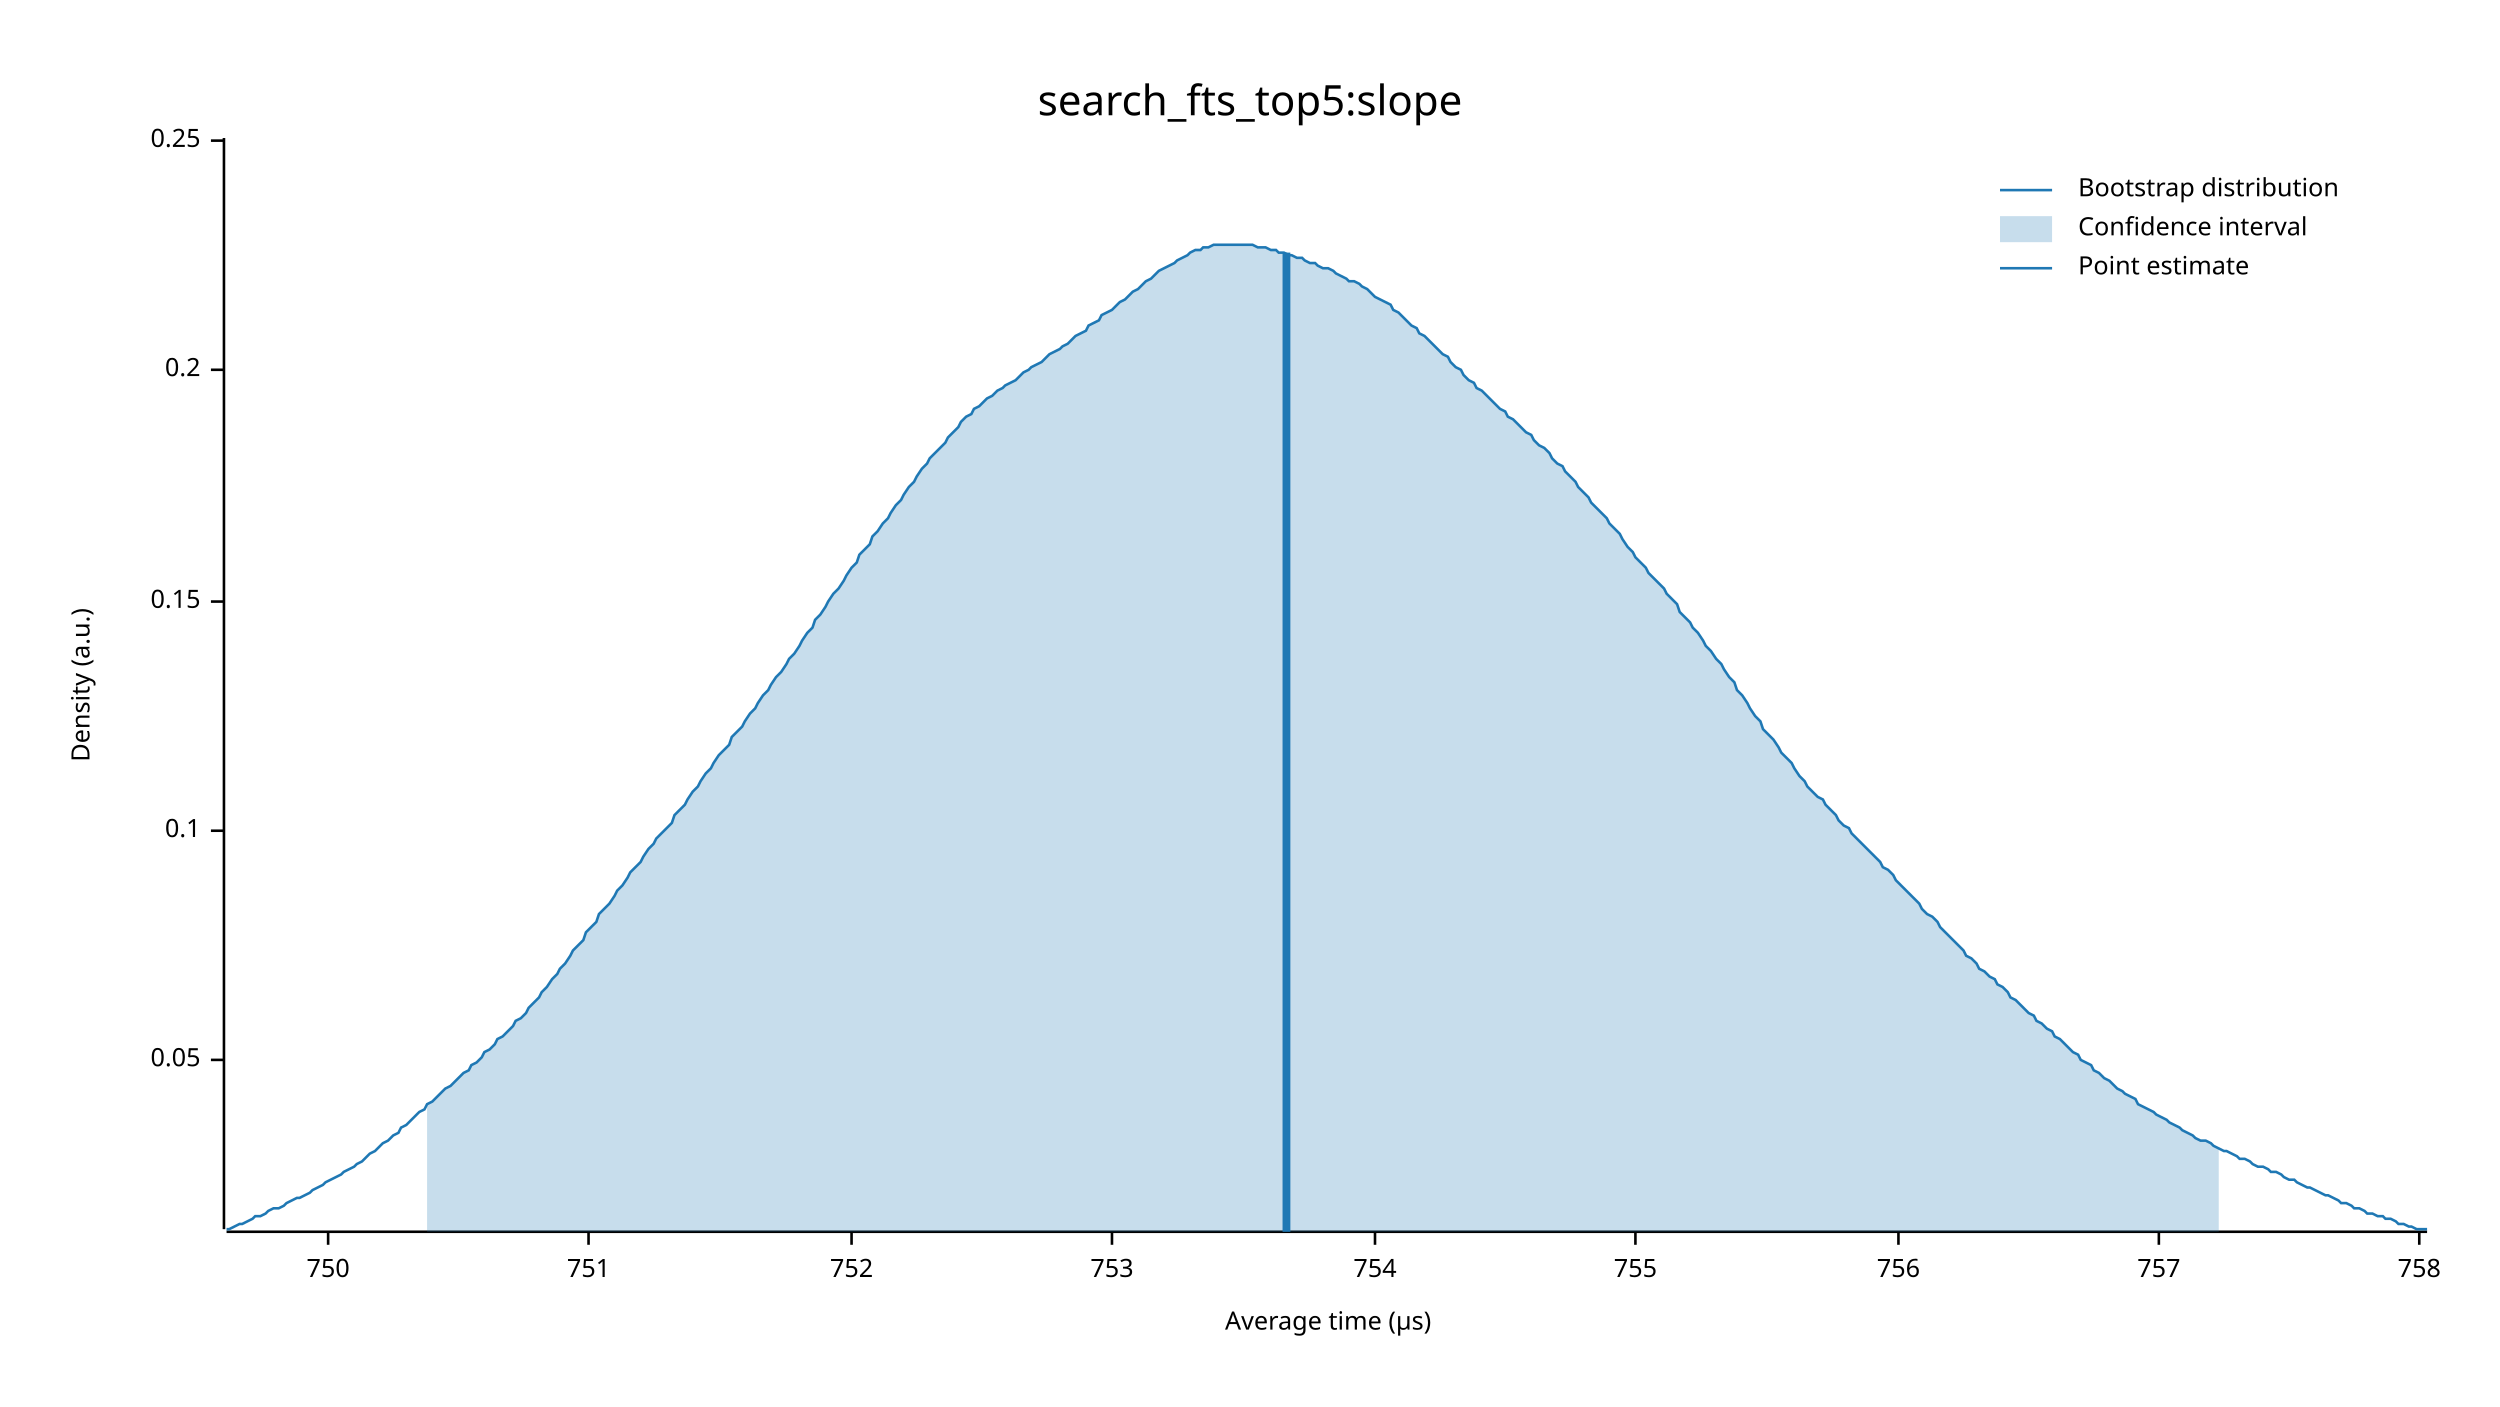
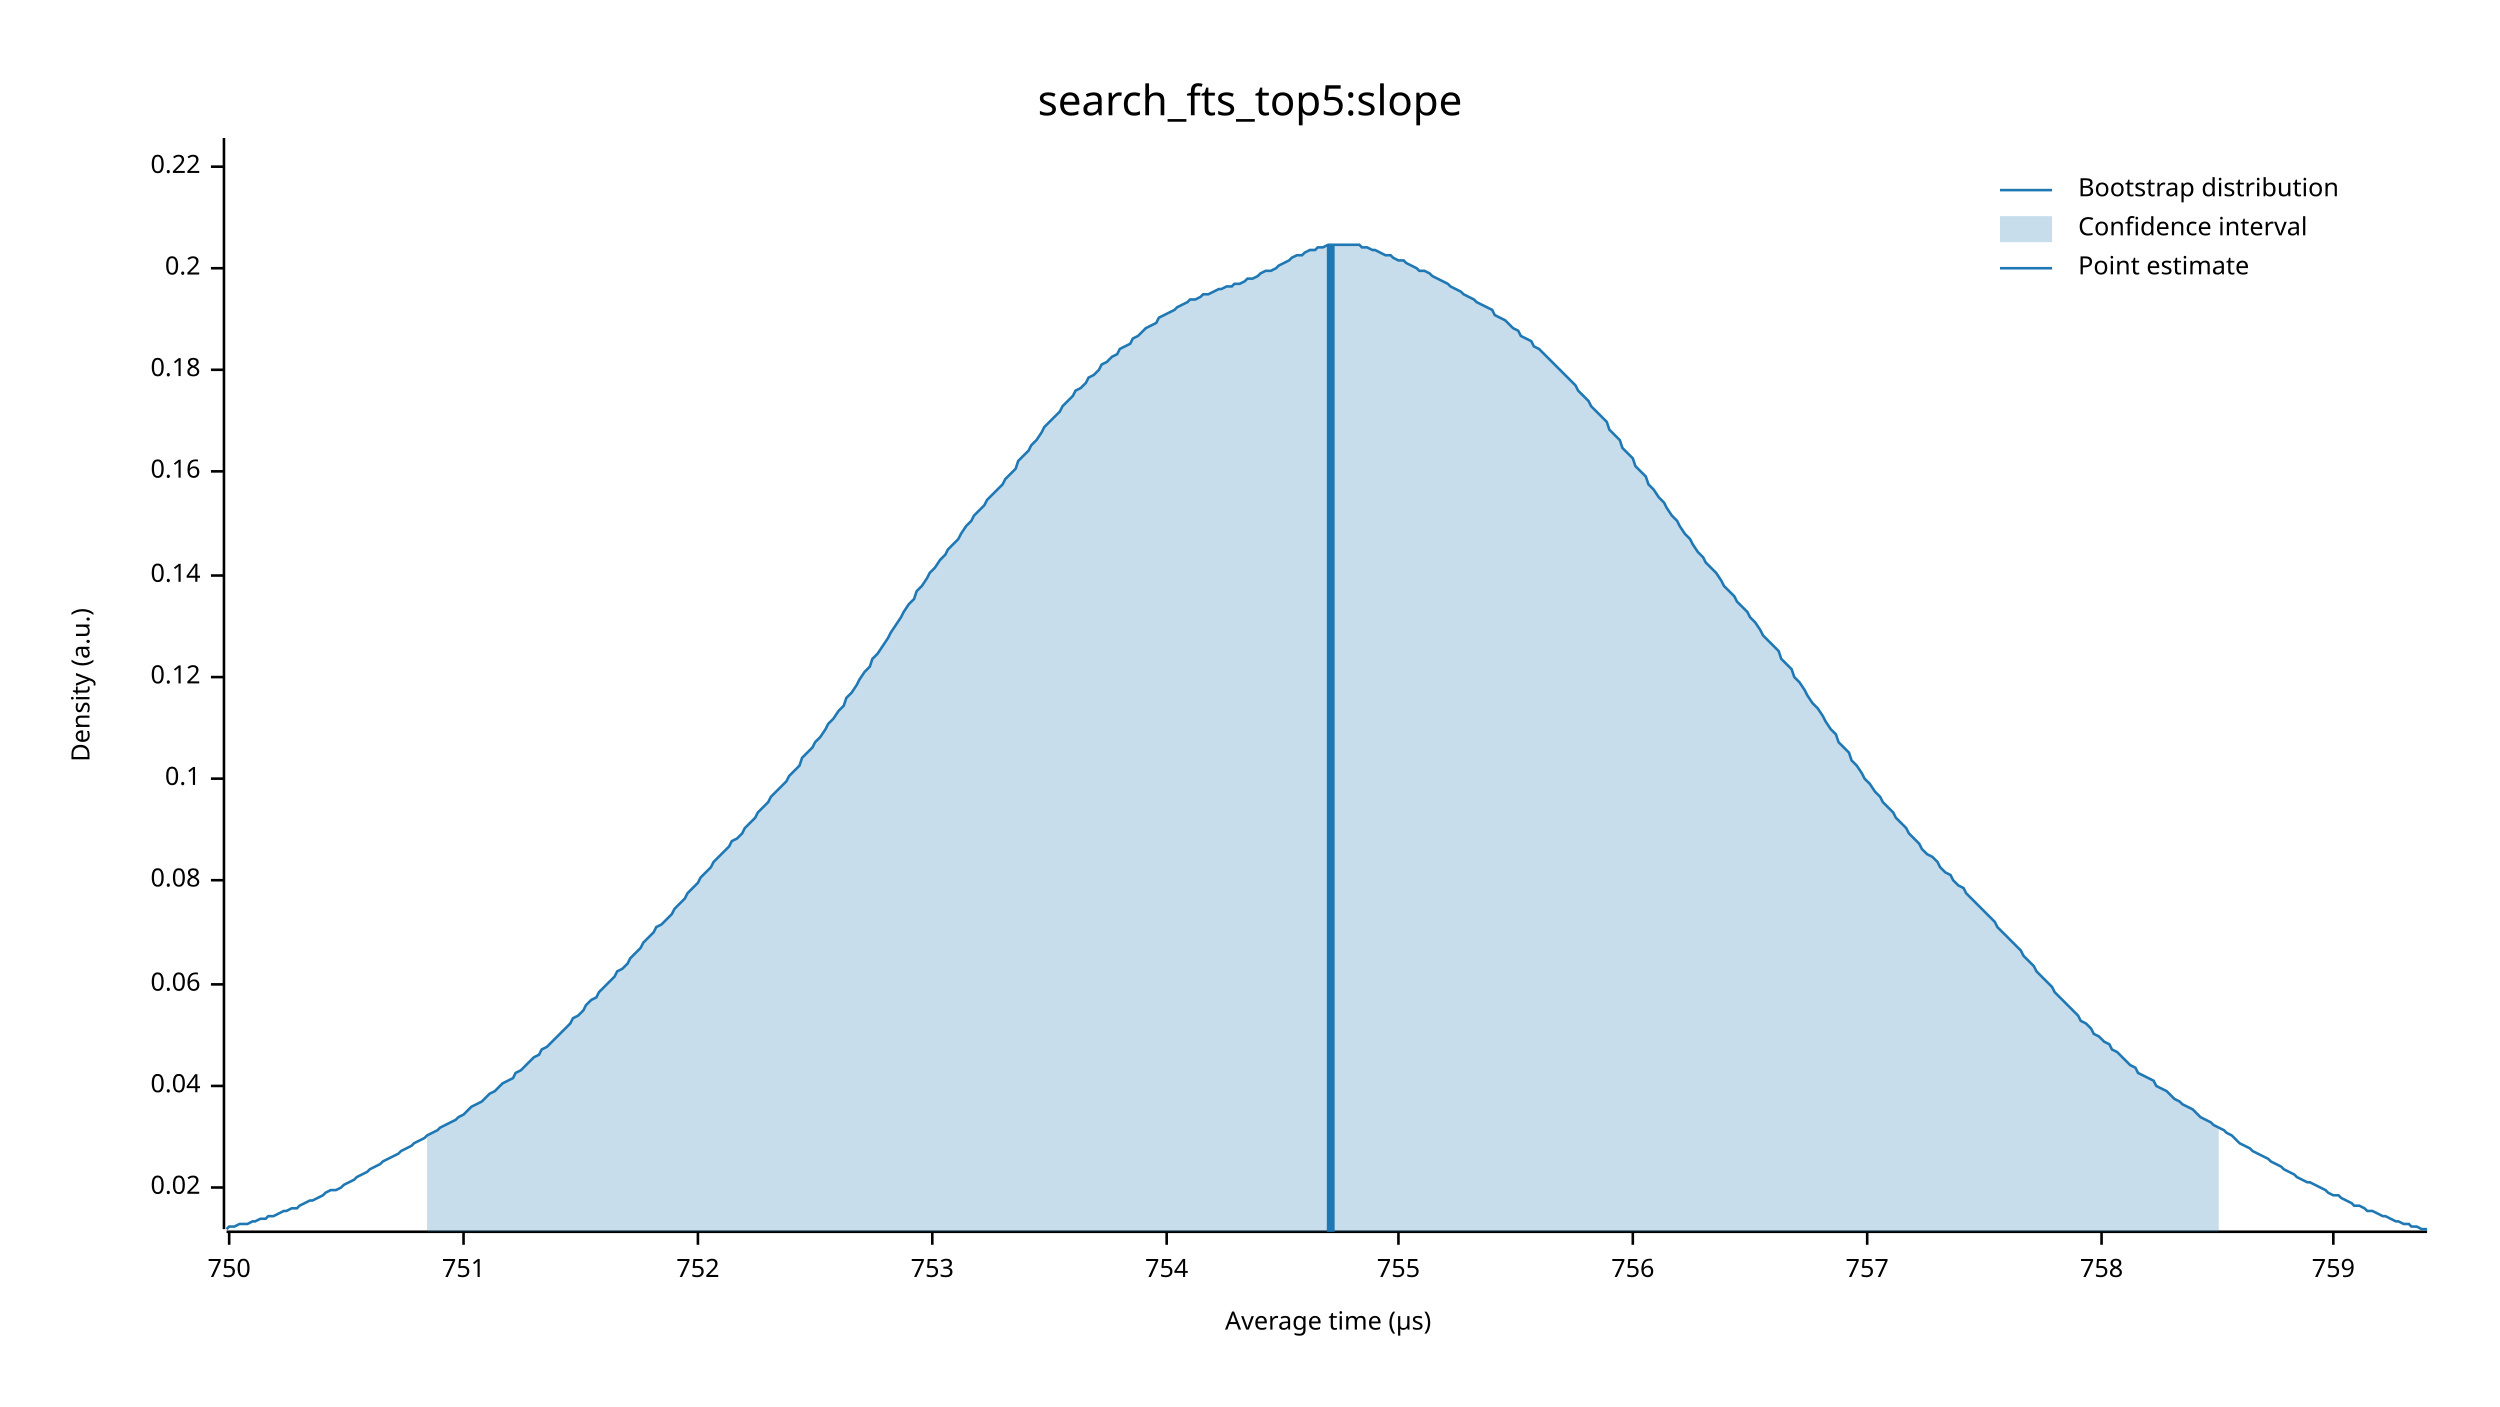
<svg xmlns="http://www.w3.org/2000/svg" width="960" height="540" viewBox="0 0 960 540">
  <text x="480" y="32" dy="0.76em" text-anchor="middle" font-family="sans-serif" font-size="16.129" opacity="1" fill="#000000">
search_fts_top5:slope
</text>
  <text x="27" y="263" dy="0.76em" text-anchor="middle" font-family="sans-serif" font-size="9.677" opacity="1" fill="#000000" transform="rotate(270, 27, 263)">
Density (a.u.)
</text>
  <text x="510" y="513" dy="-0.5ex" text-anchor="middle" font-family="sans-serif" font-size="9.677" opacity="1" fill="#000000">
Average time (µs)
</text>
  <polyline fill="none" opacity="1" stroke="#000000" stroke-width="1" points="86,53 86,472 " />
-   <text x="77" y="407" dy="0.5ex" text-anchor="end" font-family="sans-serif" font-size="9.677" opacity="1" fill="#000000">
- 0.05
+   <text x="77" y="456" dy="0.5ex" text-anchor="end" font-family="sans-serif" font-size="9.677" opacity="1" fill="#000000">
+ 0.02
</text>
-   <polyline fill="none" opacity="1" stroke="#000000" stroke-width="1" points="81,407 86,407 " />
-   <text x="77" y="319" dy="0.5ex" text-anchor="end" font-family="sans-serif" font-size="9.677" opacity="1" fill="#000000">
+   <polyline fill="none" opacity="1" stroke="#000000" stroke-width="1" points="81,456 86,456 " />
+   <text x="77" y="417" dy="0.5ex" text-anchor="end" font-family="sans-serif" font-size="9.677" opacity="1" fill="#000000">
+ 0.04
+ </text>
+   <polyline fill="none" opacity="1" stroke="#000000" stroke-width="1" points="81,417 86,417 " />
+   <text x="77" y="378" dy="0.5ex" text-anchor="end" font-family="sans-serif" font-size="9.677" opacity="1" fill="#000000">
+ 0.06
+ </text>
+   <polyline fill="none" opacity="1" stroke="#000000" stroke-width="1" points="81,378 86,378 " />
+   <text x="77" y="338" dy="0.5ex" text-anchor="end" font-family="sans-serif" font-size="9.677" opacity="1" fill="#000000">
+ 0.08
+ </text>
+   <polyline fill="none" opacity="1" stroke="#000000" stroke-width="1" points="81,338 86,338 " />
+   <text x="77" y="299" dy="0.5ex" text-anchor="end" font-family="sans-serif" font-size="9.677" opacity="1" fill="#000000">
0.1
</text>
-   <polyline fill="none" opacity="1" stroke="#000000" stroke-width="1" points="81,319 86,319 " />
-   <text x="77" y="231" dy="0.5ex" text-anchor="end" font-family="sans-serif" font-size="9.677" opacity="1" fill="#000000">
- 0.15
+   <polyline fill="none" opacity="1" stroke="#000000" stroke-width="1" points="81,299 86,299 " />
+   <text x="77" y="260" dy="0.5ex" text-anchor="end" font-family="sans-serif" font-size="9.677" opacity="1" fill="#000000">
+ 0.12
</text>
-   <polyline fill="none" opacity="1" stroke="#000000" stroke-width="1" points="81,231 86,231 " />
+   <polyline fill="none" opacity="1" stroke="#000000" stroke-width="1" points="81,260 86,260 " />
+   <text x="77" y="221" dy="0.5ex" text-anchor="end" font-family="sans-serif" font-size="9.677" opacity="1" fill="#000000">
+ 0.14
+ </text>
+   <polyline fill="none" opacity="1" stroke="#000000" stroke-width="1" points="81,221 86,221 " />
+   <text x="77" y="181" dy="0.5ex" text-anchor="end" font-family="sans-serif" font-size="9.677" opacity="1" fill="#000000">
+ 0.16
+ </text>
+   <polyline fill="none" opacity="1" stroke="#000000" stroke-width="1" points="81,181 86,181 " />
  <text x="77" y="142" dy="0.5ex" text-anchor="end" font-family="sans-serif" font-size="9.677" opacity="1" fill="#000000">
+ 0.18
+ </text>
+   <polyline fill="none" opacity="1" stroke="#000000" stroke-width="1" points="81,142 86,142 " />
+   <text x="77" y="103" dy="0.5ex" text-anchor="end" font-family="sans-serif" font-size="9.677" opacity="1" fill="#000000">
0.2
</text>
-   <polyline fill="none" opacity="1" stroke="#000000" stroke-width="1" points="81,142 86,142 " />
-   <text x="77" y="54" dy="0.5ex" text-anchor="end" font-family="sans-serif" font-size="9.677" opacity="1" fill="#000000">
- 0.25
+   <polyline fill="none" opacity="1" stroke="#000000" stroke-width="1" points="81,103 86,103 " />
+   <text x="77" y="64" dy="0.5ex" text-anchor="end" font-family="sans-serif" font-size="9.677" opacity="1" fill="#000000">
+ 0.22
</text>
-   <polyline fill="none" opacity="1" stroke="#000000" stroke-width="1" points="81,54 86,54 " />
+   <polyline fill="none" opacity="1" stroke="#000000" stroke-width="1" points="81,64 86,64 " />
  <polyline fill="none" opacity="1" stroke="#000000" stroke-width="1" points="87,473 932,473 " />
-   <text x="126" y="483" dy="0.76em" text-anchor="middle" font-family="sans-serif" font-size="9.677" opacity="1" fill="#000000">
+   <text x="88" y="483" dy="0.76em" text-anchor="middle" font-family="sans-serif" font-size="9.677" opacity="1" fill="#000000">
750
</text>
-   <polyline fill="none" opacity="1" stroke="#000000" stroke-width="1" points="126,473 126,478 " />
-   <text x="226" y="483" dy="0.76em" text-anchor="middle" font-family="sans-serif" font-size="9.677" opacity="1" fill="#000000">
+   <polyline fill="none" opacity="1" stroke="#000000" stroke-width="1" points="88,473 88,478 " />
+   <text x="178" y="483" dy="0.76em" text-anchor="middle" font-family="sans-serif" font-size="9.677" opacity="1" fill="#000000">
751
</text>
-   <polyline fill="none" opacity="1" stroke="#000000" stroke-width="1" points="226,473 226,478 " />
-   <text x="327" y="483" dy="0.76em" text-anchor="middle" font-family="sans-serif" font-size="9.677" opacity="1" fill="#000000">
+   <polyline fill="none" opacity="1" stroke="#000000" stroke-width="1" points="178,473 178,478 " />
+   <text x="268" y="483" dy="0.76em" text-anchor="middle" font-family="sans-serif" font-size="9.677" opacity="1" fill="#000000">
752
</text>
-   <polyline fill="none" opacity="1" stroke="#000000" stroke-width="1" points="327,473 327,478 " />
-   <text x="427" y="483" dy="0.76em" text-anchor="middle" font-family="sans-serif" font-size="9.677" opacity="1" fill="#000000">
+   <polyline fill="none" opacity="1" stroke="#000000" stroke-width="1" points="268,473 268,478 " />
+   <text x="358" y="483" dy="0.76em" text-anchor="middle" font-family="sans-serif" font-size="9.677" opacity="1" fill="#000000">
753
</text>
-   <polyline fill="none" opacity="1" stroke="#000000" stroke-width="1" points="427,473 427,478 " />
-   <text x="528" y="483" dy="0.76em" text-anchor="middle" font-family="sans-serif" font-size="9.677" opacity="1" fill="#000000">
+   <polyline fill="none" opacity="1" stroke="#000000" stroke-width="1" points="358,473 358,478 " />
+   <text x="448" y="483" dy="0.76em" text-anchor="middle" font-family="sans-serif" font-size="9.677" opacity="1" fill="#000000">
754
</text>
-   <polyline fill="none" opacity="1" stroke="#000000" stroke-width="1" points="528,473 528,478 " />
-   <text x="628" y="483" dy="0.76em" text-anchor="middle" font-family="sans-serif" font-size="9.677" opacity="1" fill="#000000">
+   <polyline fill="none" opacity="1" stroke="#000000" stroke-width="1" points="448,473 448,478 " />
+   <text x="537" y="483" dy="0.76em" text-anchor="middle" font-family="sans-serif" font-size="9.677" opacity="1" fill="#000000">
755
</text>
-   <polyline fill="none" opacity="1" stroke="#000000" stroke-width="1" points="628,473 628,478 " />
-   <text x="729" y="483" dy="0.76em" text-anchor="middle" font-family="sans-serif" font-size="9.677" opacity="1" fill="#000000">
+   <polyline fill="none" opacity="1" stroke="#000000" stroke-width="1" points="537,473 537,478 " />
+   <text x="627" y="483" dy="0.76em" text-anchor="middle" font-family="sans-serif" font-size="9.677" opacity="1" fill="#000000">
756
</text>
-   <polyline fill="none" opacity="1" stroke="#000000" stroke-width="1" points="729,473 729,478 " />
-   <text x="829" y="483" dy="0.76em" text-anchor="middle" font-family="sans-serif" font-size="9.677" opacity="1" fill="#000000">
+   <polyline fill="none" opacity="1" stroke="#000000" stroke-width="1" points="627,473 627,478 " />
+   <text x="717" y="483" dy="0.76em" text-anchor="middle" font-family="sans-serif" font-size="9.677" opacity="1" fill="#000000">
757
</text>
-   <polyline fill="none" opacity="1" stroke="#000000" stroke-width="1" points="829,473 829,478 " />
-   <text x="929" y="483" dy="0.76em" text-anchor="middle" font-family="sans-serif" font-size="9.677" opacity="1" fill="#000000">
+   <polyline fill="none" opacity="1" stroke="#000000" stroke-width="1" points="717,473 717,478 " />
+   <text x="807" y="483" dy="0.76em" text-anchor="middle" font-family="sans-serif" font-size="9.677" opacity="1" fill="#000000">
758
</text>
-   <polyline fill="none" opacity="1" stroke="#000000" stroke-width="1" points="929,473 929,478 " />
-   <polyline fill="none" opacity="1" stroke="#1F78B4" stroke-width="1" points="87,472 88,472 90,471 92,470 93,470 95,469 97,468 98,467 100,467 102,466 103,465 105,464 107,464 109,463 110,462 112,461 114,460 115,460 117,459 119,458 120,457 122,456 124,455 125,454 127,453 129,452 131,451 132,450 134,449 136,448 137,447 139,446 141,444 142,443 144,442 146,440 147,439 149,438 151,436 153,435 154,433 156,432 158,430 159,429 161,427 163,426 164,424 166,423 168,421 169,420 171,418 173,417 175,415 176,414 178,412 180,411 181,409 183,408 185,406 186,404 188,403 190,401 191,399 193,398 195,396 197,394 198,392 200,391 202,389 203,387 205,385 207,383 208,381 210,379 212,376 214,374 215,372 217,370 219,367 220,365 222,363 224,361 225,358 227,356 229,354 230,351 232,349 234,347 236,344 237,342 239,340 241,337 242,335 244,333 246,331 247,329 249,326 251,324 252,322 254,320 256,318 258,316 259,313 261,311 263,309 264,307 266,304 268,302 269,300 271,297 273,295 274,293 276,290 278,288 280,286 281,283 283,281 285,279 286,277 288,274 290,272 291,270 293,267 295,265 296,263 298,260 300,258 302,255 303,253 305,251 307,248 308,246 310,243 312,241 313,238 315,236 317,233 318,231 320,228 322,226 324,223 325,221 327,218 329,216 330,213 332,211 334,209 335,206 337,204 339,201 341,199 342,197 344,194 346,192 347,190 349,187 351,185 352,183 354,180 356,178 357,176 359,174 361,172 363,170 364,168 366,166 368,164 369,162 371,160 373,159 374,157 376,156 378,154 379,153 381,152 383,150 385,149 386,148 388,147 390,146 391,145 393,143 395,142 396,141 398,140 400,139 401,138 403,136 405,135 407,134 408,133 410,132 412,130 413,129 415,128 417,127 418,125 420,124 422,123 423,121 425,120 427,119 429,117 430,116 432,115 434,113 435,112 437,111 439,109 440,108 442,107 444,105 445,104 447,103 449,102 451,101 452,100 454,99 456,98 457,97 459,96 461,96 462,95 464,95 466,94 468,94 469,94 471,94 473,94 474,94 476,94 478,94 479,94 481,94 483,95 484,95 486,95 488,96 490,96 491,97 493,97 495,98 496,98 498,99 500,99 501,100 503,101 505,101 506,102 508,103 510,103 512,104 513,105 515,106 517,107 518,108 520,108 522,109 523,110 525,111 527,113 528,114 530,115 532,116 534,117 535,119 537,120 539,122 540,123 542,125 544,126 545,128 547,129 549,131 550,132 552,134 554,136 556,137 557,139 559,141 561,142 562,144 564,146 566,147 567,149 569,150 571,152 573,154 574,155 576,157 578,158 579,160 581,161 583,163 584,164 586,166 588,167 589,169 591,171 593,172 595,174 596,176 598,178 600,179 601,181 603,183 605,185 606,187 608,189 610,191 611,193 613,195 615,197 617,199 618,201 620,203 622,205 623,207 625,210 627,212 628,214 630,216 632,218 633,220 635,222 637,224 639,226 640,228 642,230 644,232 645,235 647,237 649,239 650,241 652,243 654,246 655,248 657,250 659,253 661,255 662,257 664,260 666,262 667,265 669,267 671,270 672,272 674,275 676,277 677,280 679,282 681,284 683,287 684,289 686,291 688,293 689,295 691,298 693,300 694,302 696,304 698,306 700,307 701,309 703,311 705,313 706,315 708,317 710,318 711,320 713,322 715,324 716,325 718,327 720,329 722,331 723,333 725,334 727,336 728,338 730,340 732,342 733,343 735,345 737,347 738,349 740,351 742,352 744,354 745,356 747,358 749,360 750,361 752,363 754,365 755,367 757,368 759,370 760,372 762,373 764,375 766,376 767,378 769,379 771,381 772,383 774,384 776,386 777,387 779,389 781,390 782,392 784,393 786,395 788,396 789,398 791,399 793,401 794,402 796,404 798,405 799,407 801,408 803,409 804,411 806,412 808,414 810,415 811,416 813,418 815,419 816,420 818,421 820,422 821,424 823,425 825,426 827,427 828,428 830,429 832,430 833,431 835,432 837,433 838,434 840,435 842,436 843,437 845,438 847,438 849,439 850,440 852,441 854,442 855,442 857,443 859,444 860,445 862,445 864,446 865,447 867,448 869,448 871,449 872,450 874,450 876,451 877,452 879,453 881,453 882,454 884,455 886,456 887,456 889,457 891,458 893,459 894,459 896,460 898,461 899,462 901,462 903,463 904,464 906,464 908,465 909,466 911,466 913,467 915,467 916,468 918,468 920,469 921,470 923,470 925,471 926,471 928,472 930,472 932,472 " />
-   <polygon opacity="0.25" fill="#1F78B4" points="164,424 166,423 168,421 169,420 171,418 173,417 175,415 176,414 178,412 180,411 181,409 183,408 185,406 186,404 188,403 190,401 191,399 193,398 195,396 197,394 198,392 200,391 202,389 203,387 205,385 207,383 208,381 210,379 212,376 214,374 215,372 217,370 219,367 220,365 222,363 224,361 225,358 227,356 229,354 230,351 232,349 234,347 236,344 237,342 239,340 241,337 242,335 244,333 246,331 247,329 249,326 251,324 252,322 254,320 256,318 258,316 259,313 261,311 263,309 264,307 266,304 268,302 269,300 271,297 273,295 274,293 276,290 278,288 280,286 281,283 283,281 285,279 286,277 288,274 290,272 291,270 293,267 295,265 296,263 298,260 300,258 302,255 303,253 305,251 307,248 308,246 310,243 312,241 313,238 315,236 317,233 318,231 320,228 322,226 324,223 325,221 327,218 329,216 330,213 332,211 334,209 335,206 337,204 339,201 341,199 342,197 344,194 346,192 347,190 349,187 351,185 352,183 354,180 356,178 357,176 359,174 361,172 363,170 364,168 366,166 368,164 369,162 371,160 373,159 374,157 376,156 378,154 379,153 381,152 383,150 385,149 386,148 388,147 390,146 391,145 393,143 395,142 396,141 398,140 400,139 401,138 403,136 405,135 407,134 408,133 410,132 412,130 413,129 415,128 417,127 418,125 420,124 422,123 423,121 425,120 427,119 429,117 430,116 432,115 434,113 435,112 437,111 439,109 440,108 442,107 444,105 445,104 447,103 449,102 451,101 452,100 454,99 456,98 457,97 459,96 461,96 462,95 464,95 466,94 468,94 469,94 471,94 473,94 474,94 476,94 478,94 479,94 481,94 483,95 484,95 486,95 488,96 490,96 491,97 493,97 495,98 496,98 498,99 500,99 501,100 503,101 505,101 506,102 508,103 510,103 512,104 513,105 515,106 517,107 518,108 520,108 522,109 523,110 525,111 527,113 528,114 530,115 532,116 534,117 535,119 537,120 539,122 540,123 542,125 544,126 545,128 547,129 549,131 550,132 552,134 554,136 556,137 557,139 559,141 561,142 562,144 564,146 566,147 567,149 569,150 571,152 573,154 574,155 576,157 578,158 579,160 581,161 583,163 584,164 586,166 588,167 589,169 591,171 593,172 595,174 596,176 598,178 600,179 601,181 603,183 605,185 606,187 608,189 610,191 611,193 613,195 615,197 617,199 618,201 620,203 622,205 623,207 625,210 627,212 628,214 630,216 632,218 633,220 635,222 637,224 639,226 640,228 642,230 644,232 645,235 647,237 649,239 650,241 652,243 654,246 655,248 657,250 659,253 661,255 662,257 664,260 666,262 667,265 669,267 671,270 672,272 674,275 676,277 677,280 679,282 681,284 683,287 684,289 686,291 688,293 689,295 691,298 693,300 694,302 696,304 698,306 700,307 701,309 703,311 705,313 706,315 708,317 710,318 711,320 713,322 715,324 716,325 718,327 720,329 722,331 723,333 725,334 727,336 728,338 730,340 732,342 733,343 735,345 737,347 738,349 740,351 742,352 744,354 745,356 747,358 749,360 750,361 752,363 754,365 755,367 757,368 759,370 760,372 762,373 764,375 766,376 767,378 769,379 771,381 772,383 774,384 776,386 777,387 779,389 781,390 782,392 784,393 786,395 788,396 789,398 791,399 793,401 794,402 796,404 798,405 799,407 801,408 803,409 804,411 806,412 808,414 810,415 811,416 813,418 815,419 816,420 818,421 820,422 821,424 823,425 825,426 827,427 828,428 830,429 832,430 833,431 835,432 837,433 838,434 840,435 842,436 843,437 845,438 847,438 849,439 850,440 852,441 852,473 164,473 " />
-   <polyline fill="none" opacity="1" stroke="#1F78B4" stroke-width="3" points="494,473 494,97 " />
+   <polyline fill="none" opacity="1" stroke="#000000" stroke-width="1" points="807,473 807,478 " />
+   <text x="896" y="483" dy="0.76em" text-anchor="middle" font-family="sans-serif" font-size="9.677" opacity="1" fill="#000000">
+ 759
+ </text>
+   <polyline fill="none" opacity="1" stroke="#000000" stroke-width="1" points="896,473 896,478 " />
+   <polyline fill="none" opacity="1" stroke="#1F78B4" stroke-width="1" points="87,472 88,471 90,471 92,470 93,470 95,470 97,469 98,469 100,468 102,468 103,467 105,467 107,466 109,465 110,465 112,464 114,464 115,463 117,462 119,461 120,461 122,460 124,459 125,458 127,457 129,457 131,456 132,455 134,454 136,453 137,452 139,451 141,450 142,449 144,448 146,447 147,446 149,445 151,444 153,443 154,442 156,441 158,440 159,439 161,438 163,437 164,436 166,435 168,434 169,433 171,432 173,431 175,430 176,429 178,428 180,426 181,425 183,424 185,423 186,422 188,420 190,419 191,418 193,416 195,415 197,414 198,412 200,411 202,409 203,408 205,406 207,405 208,403 210,402 212,400 214,398 215,397 217,395 219,393 220,391 222,390 224,388 225,386 227,384 229,383 230,381 232,379 234,377 236,375 237,373 239,372 241,370 242,368 244,366 246,364 247,362 249,360 251,358 252,356 254,355 256,353 258,351 259,349 261,347 263,345 264,343 266,341 268,339 269,337 271,335 273,333 274,331 276,329 278,327 280,325 281,323 283,322 285,320 286,318 288,316 290,314 291,312 293,310 295,308 296,306 298,304 300,302 302,300 303,298 305,296 307,294 308,291 310,289 312,287 313,285 315,283 317,280 318,278 320,276 322,273 324,271 325,268 327,266 329,263 330,261 332,258 334,256 335,253 337,251 339,248 341,245 342,243 344,240 346,237 347,235 349,232 351,230 352,227 354,225 356,222 357,220 359,218 361,215 363,213 364,211 366,209 368,207 369,205 371,202 373,200 374,198 376,196 378,194 379,192 381,190 383,188 385,186 386,184 388,182 390,180 391,177 393,175 395,173 396,171 398,169 400,166 401,164 403,162 405,160 407,158 408,156 410,154 412,152 413,150 415,149 417,147 418,145 420,144 422,142 423,140 425,139 427,137 429,136 430,134 432,133 434,132 435,130 437,129 439,127 440,126 442,125 444,124 445,122 447,121 449,120 451,119 452,118 454,117 456,116 457,115 459,115 461,114 462,113 464,113 466,112 468,111 469,111 471,110 473,110 474,109 476,109 478,108 479,107 481,107 483,106 484,105 486,104 488,104 490,103 491,102 493,101 495,100 496,99 498,98 500,98 501,97 503,96 505,96 506,95 508,95 510,94 512,94 513,94 515,94 517,94 518,94 520,94 522,94 523,95 525,95 527,96 528,96 530,97 532,98 534,98 535,99 537,100 539,100 540,101 542,102 544,103 545,104 547,104 549,105 550,106 552,107 554,108 556,109 557,110 559,111 561,112 562,113 564,114 566,115 567,116 569,117 571,118 573,119 574,121 576,122 578,123 579,124 581,126 583,127 584,129 586,130 588,131 589,133 591,134 593,136 595,138 596,139 598,141 600,143 601,144 603,146 605,148 606,150 608,152 610,154 611,156 613,158 615,160 617,162 618,165 620,167 622,169 623,172 625,174 627,176 628,179 630,181 632,183 633,186 635,188 637,191 639,193 640,195 642,198 644,200 645,202 647,205 649,207 650,209 652,212 654,214 655,216 657,218 659,220 661,223 662,225 664,227 666,229 667,231 669,233 671,235 672,237 674,239 676,242 677,244 679,246 681,248 683,250 684,253 686,255 688,257 689,260 691,262 693,265 694,267 696,270 698,272 700,275 701,277 703,280 705,282 706,285 708,287 710,289 711,292 713,294 715,297 716,299 718,301 720,304 722,306 723,308 725,310 727,312 728,314 730,316 732,318 733,320 735,322 737,324 738,326 740,328 742,329 744,331 745,333 747,335 749,336 750,338 752,340 754,341 755,343 757,345 759,347 760,348 762,350 764,352 766,354 767,356 769,358 771,360 772,361 774,363 776,365 777,367 779,369 781,371 782,373 784,375 786,377 788,379 789,381 791,383 793,385 794,386 796,388 798,390 799,392 801,393 803,395 804,397 806,398 808,400 810,401 811,403 813,404 815,406 816,407 818,409 820,410 821,412 823,413 825,414 827,415 828,417 830,418 832,419 833,420 835,422 837,423 838,424 840,425 842,426 843,427 845,429 847,430 849,431 850,432 852,433 854,434 855,435 857,436 859,438 860,439 862,440 864,441 865,442 867,443 869,444 871,445 872,446 874,447 876,448 877,449 879,450 881,451 882,452 884,453 886,454 887,454 889,455 891,456 893,457 894,458 896,459 898,459 899,460 901,461 903,462 904,463 906,463 908,464 909,465 911,465 913,466 915,467 916,467 918,468 920,469 921,469 923,470 925,470 926,471 928,471 930,472 932,472 " />
+   <polygon opacity="0.25" fill="#1F78B4" points="164,436 166,435 168,434 169,433 171,432 173,431 175,430 176,429 178,428 180,426 181,425 183,424 185,423 186,422 188,420 190,419 191,418 193,416 195,415 197,414 198,412 200,411 202,409 203,408 205,406 207,405 208,403 210,402 212,400 214,398 215,397 217,395 219,393 220,391 222,390 224,388 225,386 227,384 229,383 230,381 232,379 234,377 236,375 237,373 239,372 241,370 242,368 244,366 246,364 247,362 249,360 251,358 252,356 254,355 256,353 258,351 259,349 261,347 263,345 264,343 266,341 268,339 269,337 271,335 273,333 274,331 276,329 278,327 280,325 281,323 283,322 285,320 286,318 288,316 290,314 291,312 293,310 295,308 296,306 298,304 300,302 302,300 303,298 305,296 307,294 308,291 310,289 312,287 313,285 315,283 317,280 318,278 320,276 322,273 324,271 325,268 327,266 329,263 330,261 332,258 334,256 335,253 337,251 339,248 341,245 342,243 344,240 346,237 347,235 349,232 351,230 352,227 354,225 356,222 357,220 359,218 361,215 363,213 364,211 366,209 368,207 369,205 371,202 373,200 374,198 376,196 378,194 379,192 381,190 383,188 385,186 386,184 388,182 390,180 391,177 393,175 395,173 396,171 398,169 400,166 401,164 403,162 405,160 407,158 408,156 410,154 412,152 413,150 415,149 417,147 418,145 420,144 422,142 423,140 425,139 427,137 429,136 430,134 432,133 434,132 435,130 437,129 439,127 440,126 442,125 444,124 445,122 447,121 449,120 451,119 452,118 454,117 456,116 457,115 459,115 461,114 462,113 464,113 466,112 468,111 469,111 471,110 473,110 474,109 476,109 478,108 479,107 481,107 483,106 484,105 486,104 488,104 490,103 491,102 493,101 495,100 496,99 498,98 500,98 501,97 503,96 505,96 506,95 508,95 510,94 512,94 513,94 515,94 517,94 518,94 520,94 522,94 523,95 525,95 527,96 528,96 530,97 532,98 534,98 535,99 537,100 539,100 540,101 542,102 544,103 545,104 547,104 549,105 550,106 552,107 554,108 556,109 557,110 559,111 561,112 562,113 564,114 566,115 567,116 569,117 571,118 573,119 574,121 576,122 578,123 579,124 581,126 583,127 584,129 586,130 588,131 589,133 591,134 593,136 595,138 596,139 598,141 600,143 601,144 603,146 605,148 606,150 608,152 610,154 611,156 613,158 615,160 617,162 618,165 620,167 622,169 623,172 625,174 627,176 628,179 630,181 632,183 633,186 635,188 637,191 639,193 640,195 642,198 644,200 645,202 647,205 649,207 650,209 652,212 654,214 655,216 657,218 659,220 661,223 662,225 664,227 666,229 667,231 669,233 671,235 672,237 674,239 676,242 677,244 679,246 681,248 683,250 684,253 686,255 688,257 689,260 691,262 693,265 694,267 696,270 698,272 700,275 701,277 703,280 705,282 706,285 708,287 710,289 711,292 713,294 715,297 716,299 718,301 720,304 722,306 723,308 725,310 727,312 728,314 730,316 732,318 733,320 735,322 737,324 738,326 740,328 742,329 744,331 745,333 747,335 749,336 750,338 752,340 754,341 755,343 757,345 759,347 760,348 762,350 764,352 766,354 767,356 769,358 771,360 772,361 774,363 776,365 777,367 779,369 781,371 782,373 784,375 786,377 788,379 789,381 791,383 793,385 794,386 796,388 798,390 799,392 801,393 803,395 804,397 806,398 808,400 810,401 811,403 813,404 815,406 816,407 818,409 820,410 821,412 823,413 825,414 827,415 828,417 830,418 832,419 833,420 835,422 837,423 838,424 840,425 842,426 843,427 845,429 847,430 849,431 850,432 852,433 852,473 164,473 " />
+   <polyline fill="none" opacity="1" stroke="#1F78B4" stroke-width="3" points="511,473 511,94 " />
  <text x="798" y="68" dy="0.76em" text-anchor="start" font-family="sans-serif" font-size="9.677" opacity="1" fill="#000000">
Bootstrap distribution
</text>
  <text x="798" y="83" dy="0.76em" text-anchor="start" font-family="sans-serif" font-size="9.677" opacity="1" fill="#000000">
Confidence interval
</text>
  <text x="798" y="98" dy="0.76em" text-anchor="start" font-family="sans-serif" font-size="9.677" opacity="1" fill="#000000">
Point estimate
</text>
  <polyline fill="none" opacity="1" stroke="#1F78B4" stroke-width="1" points="768,73 788,73 " />
  <rect x="768" y="83" width="20" height="10" opacity="0.25" fill="#1F78B4" stroke="none" />
  <polyline fill="none" opacity="1" stroke="#1F78B4" stroke-width="1" points="768,103 788,103 " />
</svg>
